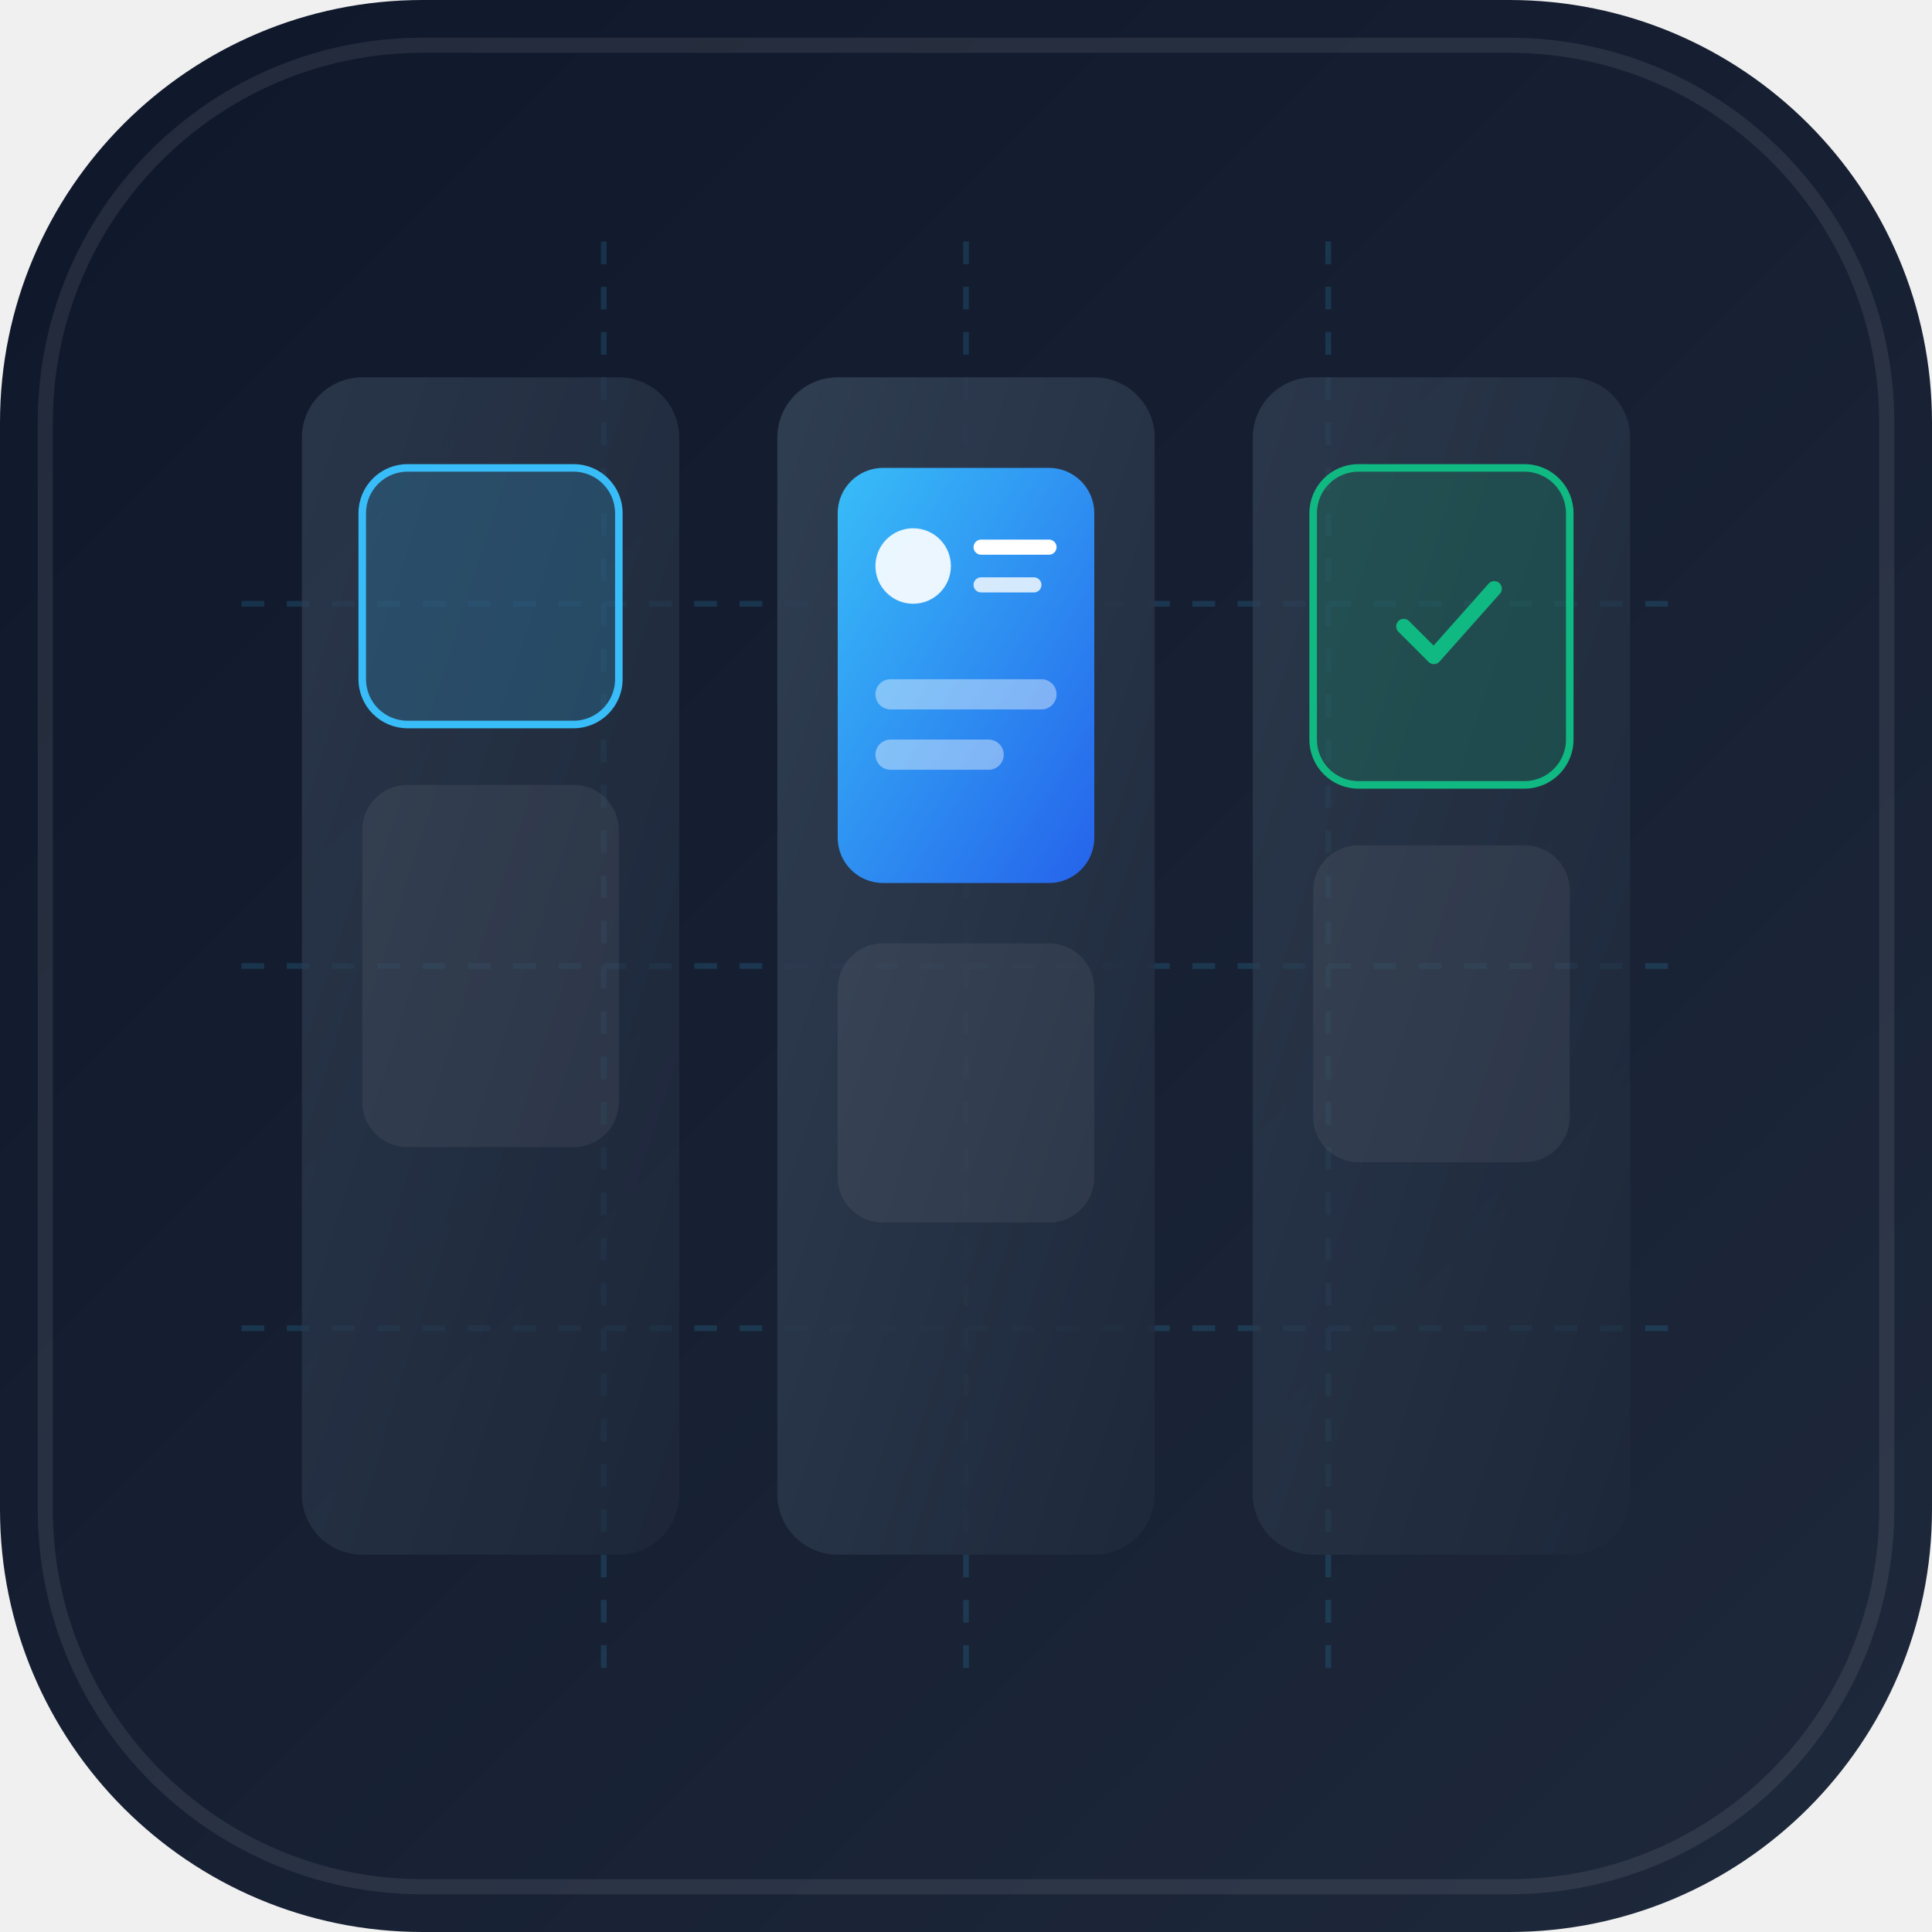
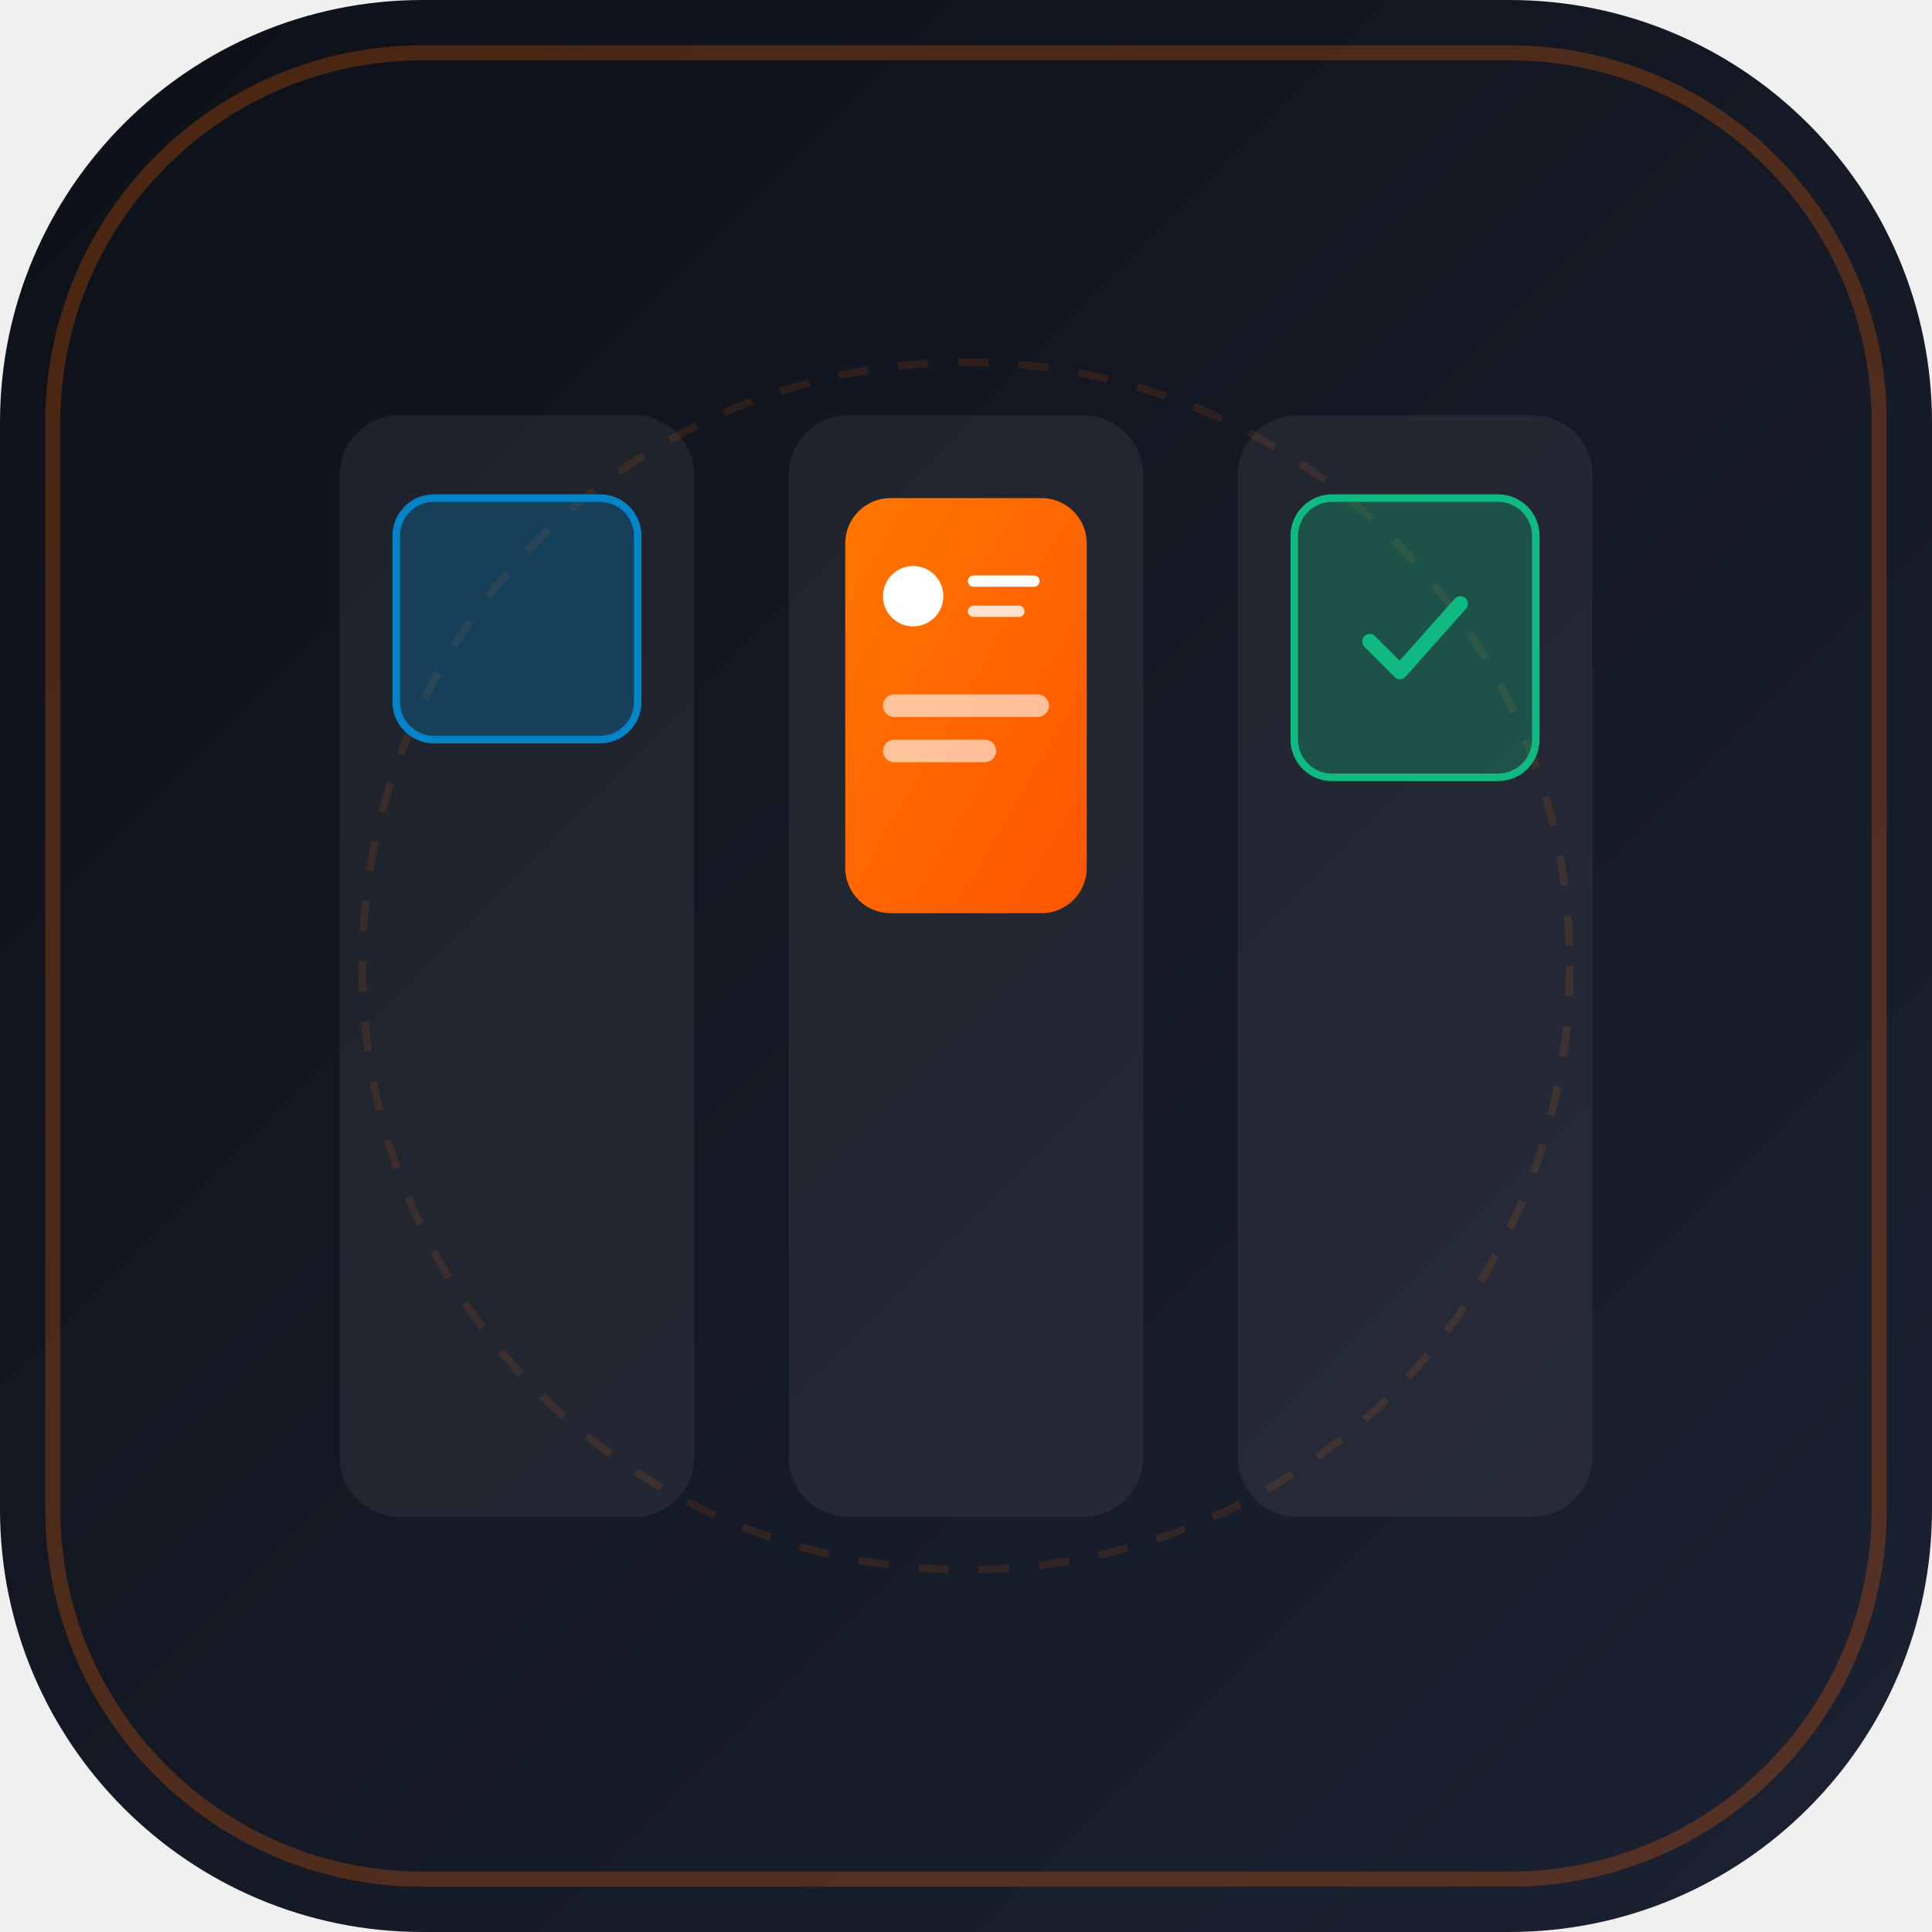
<svg xmlns="http://www.w3.org/2000/svg" viewBox="0 0 512 512" width="512" height="512">
  <defs>
-     <linearGradient id="bg" x1="0%" y1="0%" x2="100%" y2="100%">
-       <stop offset="0%" stop-color="#0f172a" />
-       <stop offset="100%" stop-color="#1e293b" />
+     <linearGradient id="ufanetBg" x1="0%" y1="0%" x2="100%" y2="100%">
+       <stop offset="0%" stop-color="#0d1017" />
+       <stop offset="100%" stop-color="#1c2233" />
    </linearGradient>
-     <linearGradient id="accent" x1="0%" y1="0%" x2="100%" y2="100%">
-       <stop offset="0%" stop-color="#38bdf8" />
-       <stop offset="100%" stop-color="#2563eb" />
-     </linearGradient>
-     <linearGradient id="cardGrad" x1="0%" y1="0%" x2="100%" y2="100%">
-       <stop offset="0%" stop-color="#334155" />
-       <stop offset="100%" stop-color="#1e293b" />
+     <linearGradient id="ufanetOrange" x1="0%" y1="0%" x2="100%" y2="100%">
+       <stop offset="0%" stop-color="#ff7700" />
+       <stop offset="100%" stop-color="#ff5500" />
    </linearGradient>
  </defs>
-   <rect width="512" height="512" rx="112" fill="url(#bg)" />
-   <rect x="12" y="12" width="488" height="488" rx="100" fill="none" stroke="rgba(255,255,255,0.08)" stroke-width="4" />
-   <path d="M 64 160 H 448 M 64 256 H 448 M 64 352 H 448 M 160 64 V 448 M 256 64 V 448 M 352 64 V 448" stroke="#38bdf8" stroke-width="1.5" stroke-dasharray="6,6" opacity="0.15" />
-   <rect x="80" y="100" width="100" height="312" rx="16" fill="url(#cardGrad)" opacity="0.7" />
-   <rect x="96" y="124" width="68" height="68" rx="12" fill="#38bdf8" fill-opacity="0.2" stroke="#38bdf8" stroke-width="2" />
-   <rect x="96" y="208" width="68" height="96" rx="12" fill="rgba(255,255,255,0.06)" />
-   <rect x="206" y="100" width="100" height="312" rx="16" fill="url(#cardGrad)" opacity="0.9" />
-   <rect x="222" y="124" width="68" height="110" rx="12" fill="url(#accent)" />
-   <circle cx="242" cy="150" r="10" fill="#ffffff" fill-opacity="0.9" />
-   <line x1="260" y1="145" x2="278" y2="145" stroke="#ffffff" stroke-width="4" stroke-linecap="round" />
-   <line x1="260" y1="155" x2="274" y2="155" stroke="#ffffff" stroke-width="4" stroke-linecap="round" opacity="0.8" />
-   <rect x="232" y="180" width="48" height="8" rx="4" fill="#ffffff" fill-opacity="0.4" />
-   <rect x="232" y="196" width="34" height="8" rx="4" fill="#ffffff" fill-opacity="0.4" />
-   <rect x="222" y="250" width="68" height="74" rx="12" fill="rgba(255,255,255,0.06)" />
-   <rect x="332" y="100" width="100" height="312" rx="16" fill="url(#cardGrad)" opacity="0.7" />
-   <rect x="348" y="124" width="68" height="84" rx="12" fill="#10b981" fill-opacity="0.2" stroke="#10b981" stroke-width="2" />
-   <path d="M 372 166 L 380 174 L 396 156" stroke="#10b981" stroke-width="4" stroke-linecap="round" stroke-linejoin="round" fill="none" />
-   <rect x="348" y="224" width="68" height="84" rx="12" fill="rgba(255,255,255,0.06)" />
+   <rect width="512" height="512" rx="112" fill="url(#ufanetBg)" />
+   <rect x="14" y="14" width="484" height="484" rx="98" fill="none" stroke="rgba(255,102,0,0.25)" stroke-width="4" />
+   <circle cx="256" cy="256" r="160" fill="none" stroke="rgba(255,102,0,0.12)" stroke-width="2" stroke-dasharray="8 8" />
+   <rect x="90" y="110" width="94" height="292" rx="16" fill="rgba(255,255,255,0.06)" />
+   <rect x="105" y="132" width="64" height="64" rx="10" fill="#0284c7" fill-opacity="0.3" stroke="#0284c7" stroke-width="2" />
+   <rect x="209" y="110" width="94" height="292" rx="16" fill="rgba(255,255,255,0.06)" />
+   <rect x="224" y="132" width="64" height="110" rx="12" fill="url(#ufanetOrange)" />
+   <circle cx="242" cy="158" r="8" fill="#ffffff" />
+   <line x1="258" y1="154" x2="274" y2="154" stroke="#ffffff" stroke-width="3" stroke-linecap="round" />
+   <line x1="258" y1="162" x2="270" y2="162" stroke="#ffffff" stroke-width="3" stroke-linecap="round" opacity="0.8" />
+   <rect x="234" y="184" width="44" height="6" rx="3" fill="#ffffff" fill-opacity="0.6" />
+   <rect x="234" y="196" width="30" height="6" rx="3" fill="#ffffff" fill-opacity="0.6" />
+   <rect x="328" y="110" width="94" height="292" rx="16" fill="rgba(255,255,255,0.06)" />
+   <rect x="343" y="132" width="64" height="74" rx="10" fill="#10b981" fill-opacity="0.3" stroke="#10b981" stroke-width="2" />
+   <path d="M 363 170 L 371 178 L 387 160" stroke="#10b981" stroke-width="4" stroke-linecap="round" stroke-linejoin="round" fill="none" />
</svg>
